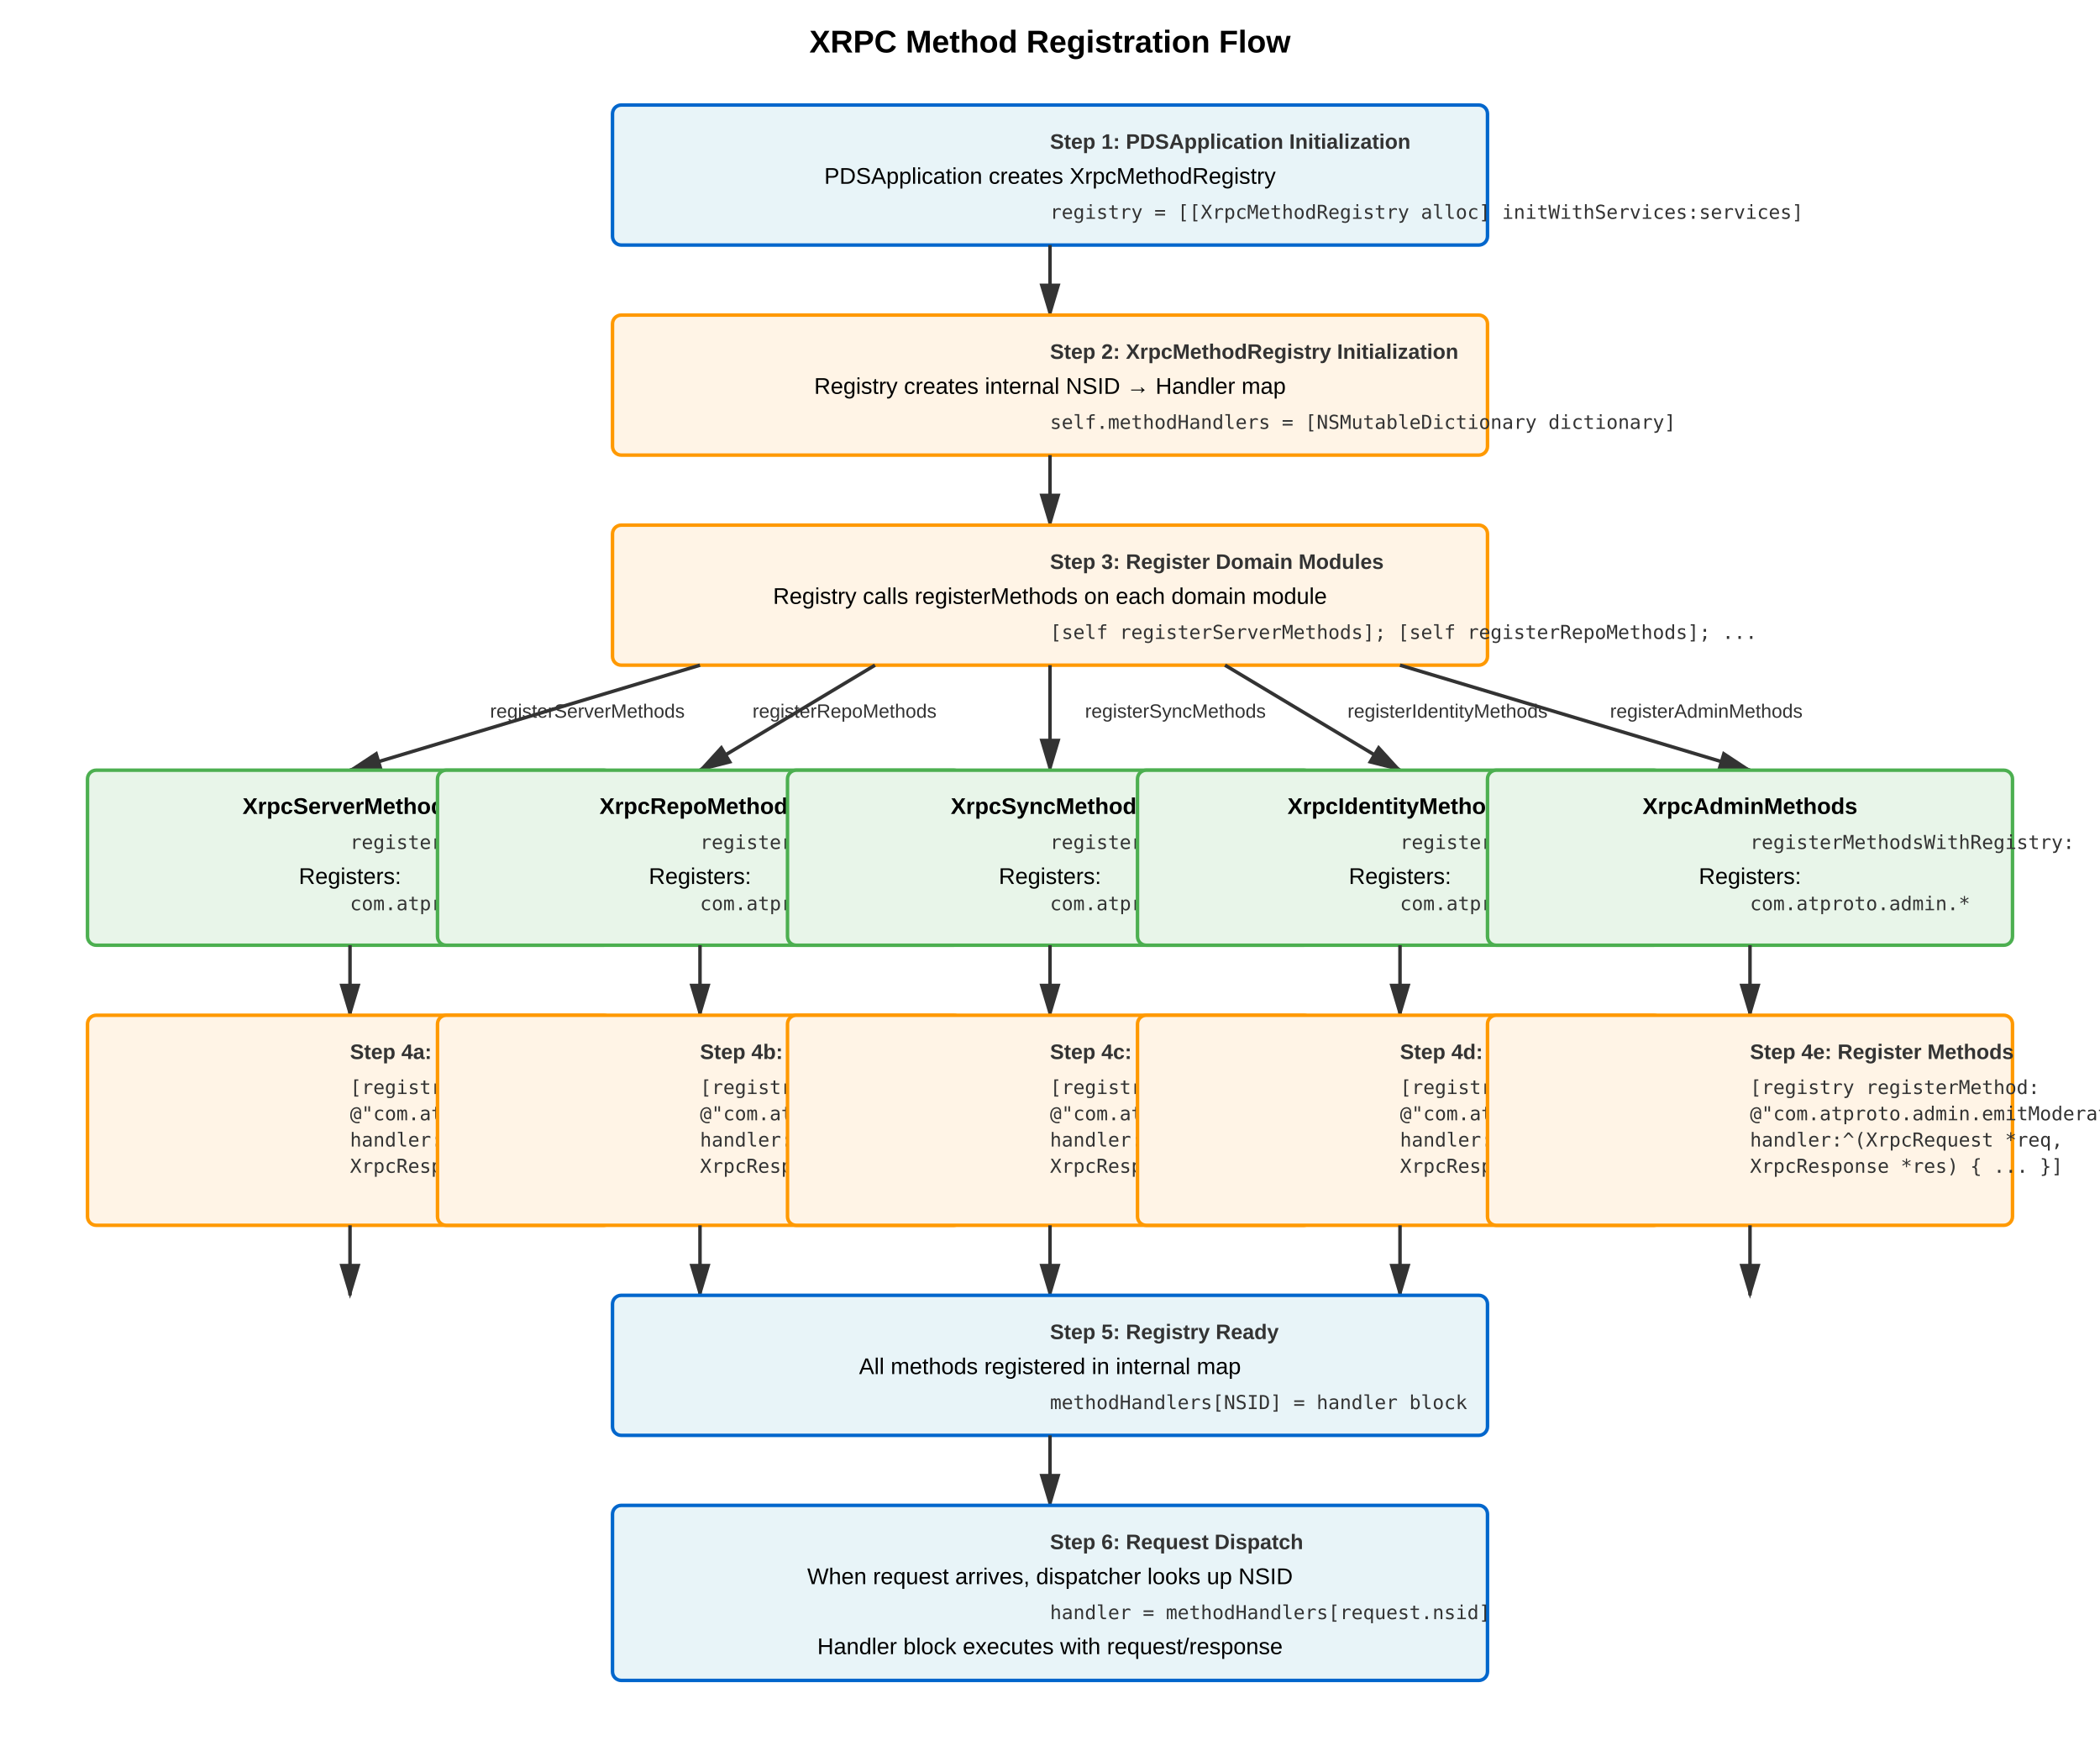
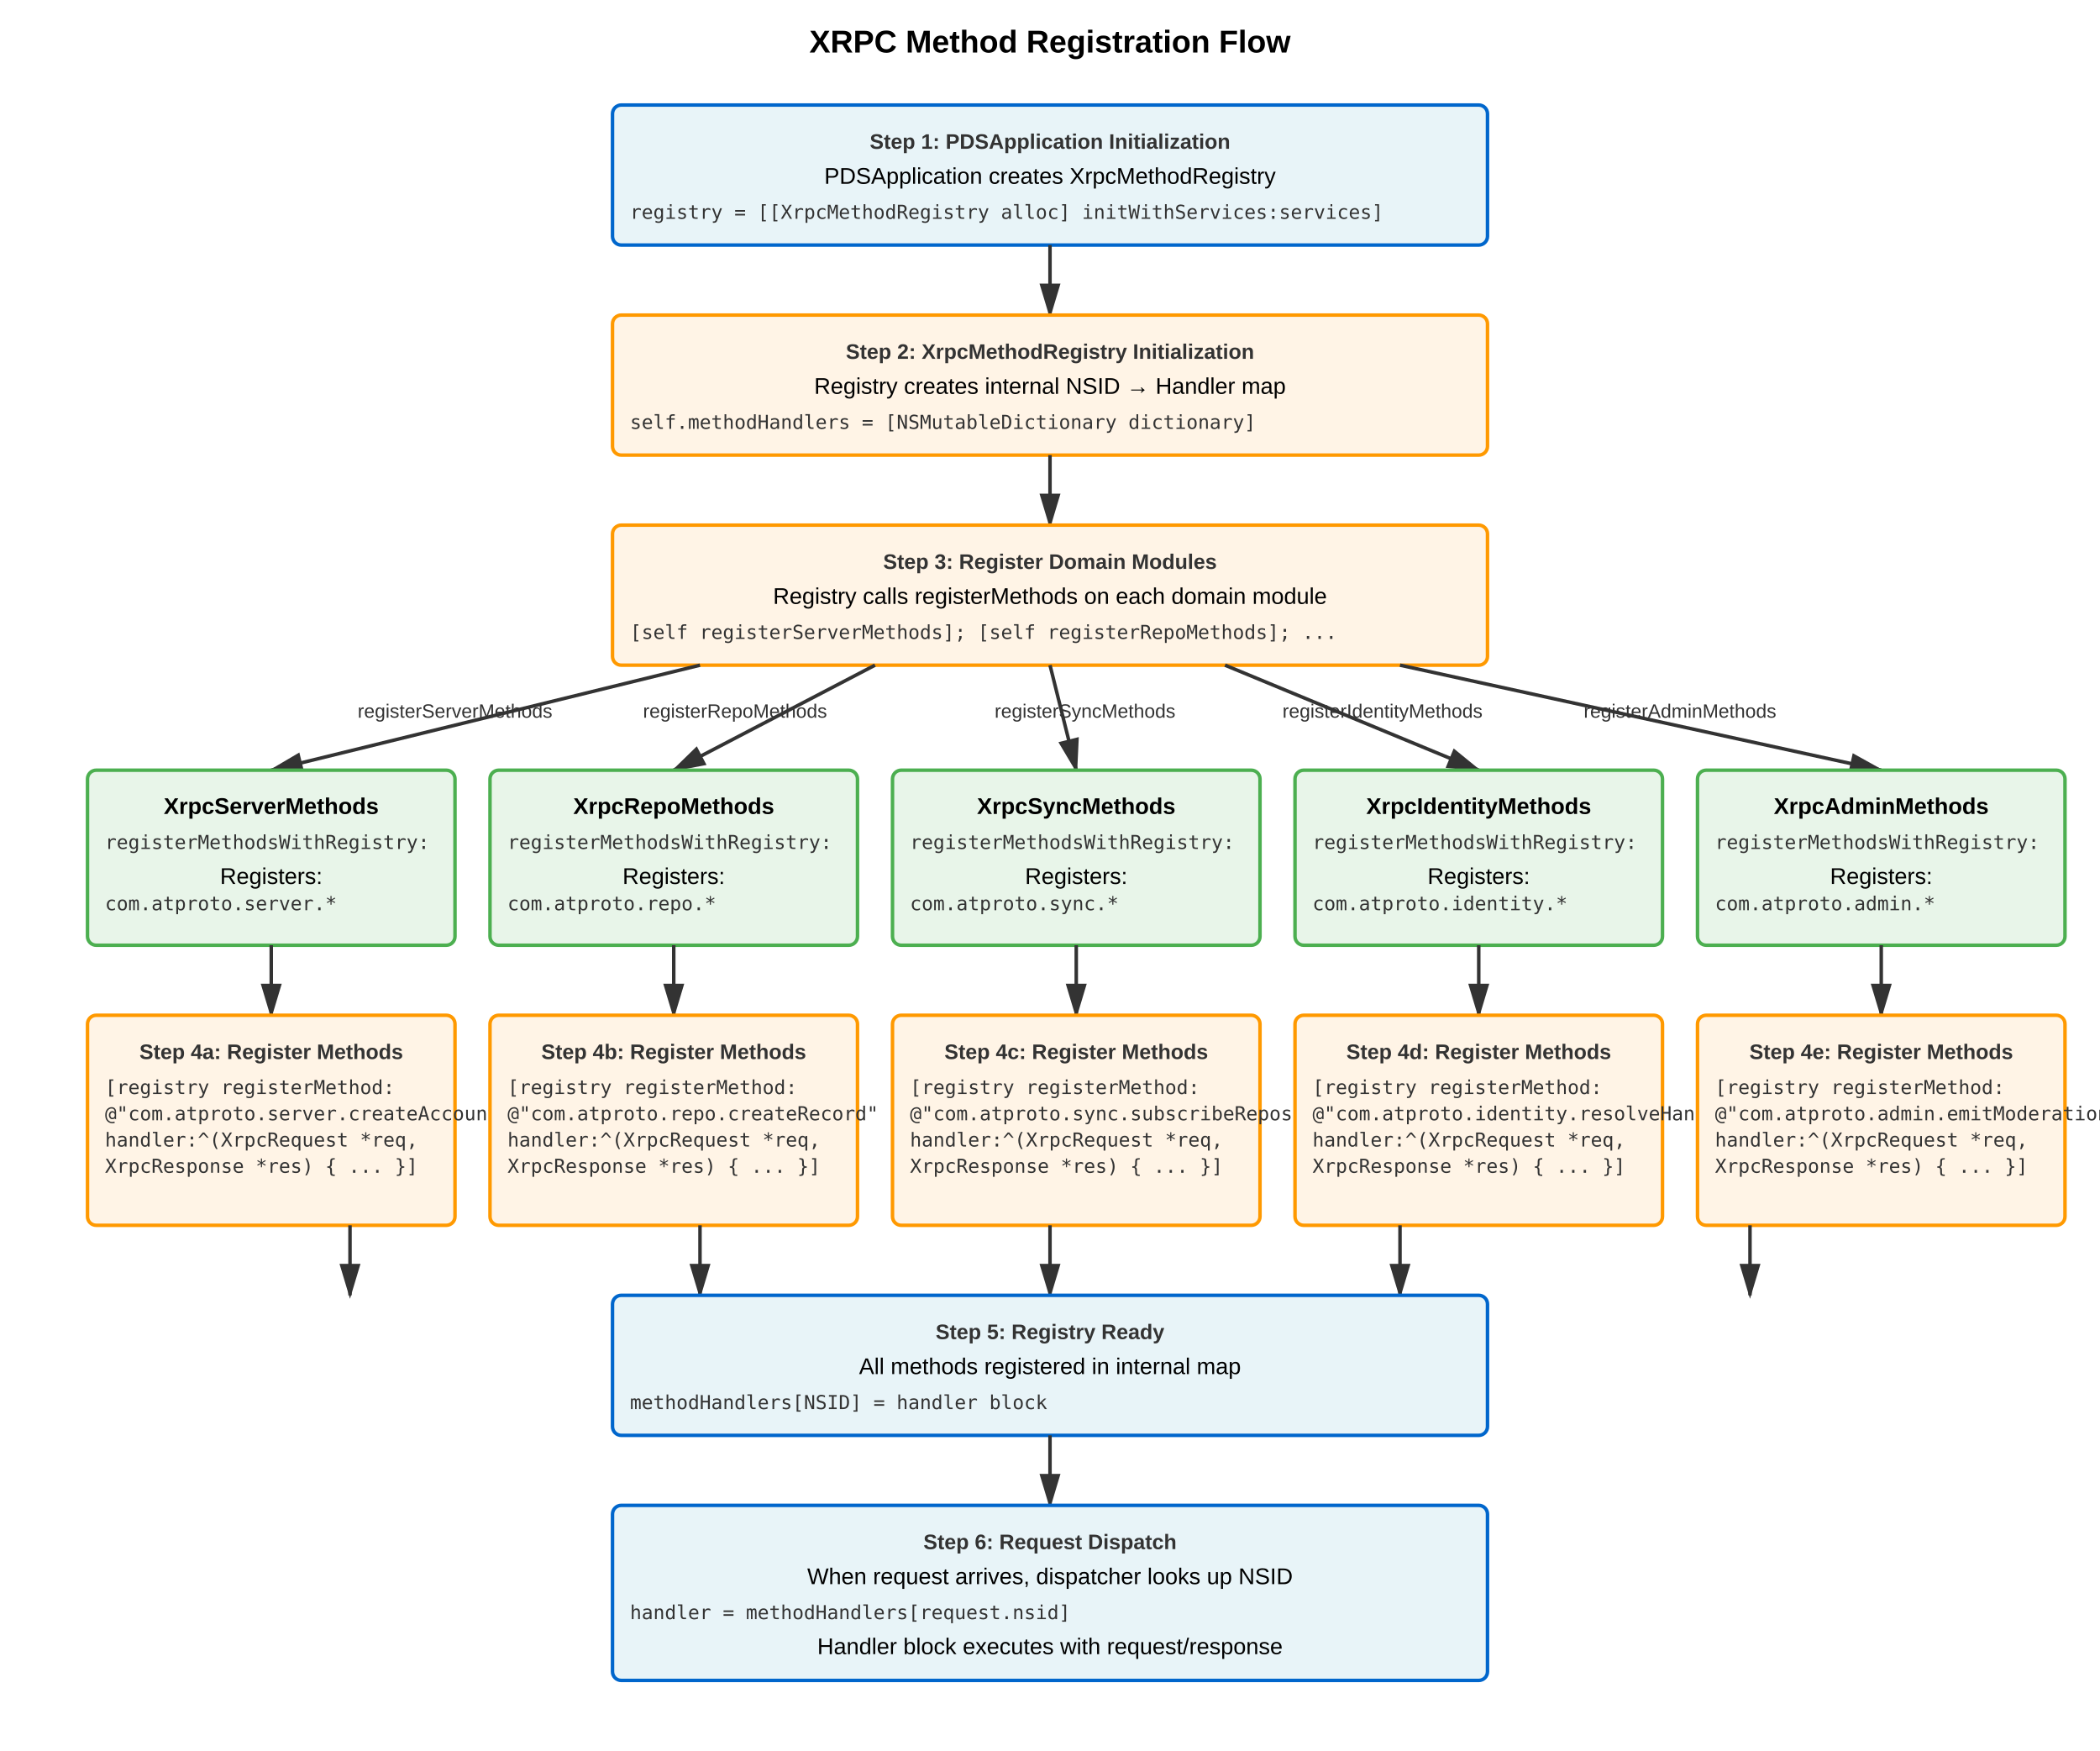
<svg xmlns="http://www.w3.org/2000/svg" viewBox="0 0 1200 1000">
  <defs>
    <style>
      .box { fill: #e8f4f8; stroke: #0066cc; stroke-width: 2; }
      .registry { fill: #fff4e6; stroke: #ff9900; stroke-width: 2; }
      .module { fill: #e8f5e9; stroke: #4caf50; stroke-width: 2; }
      .text { font-family: Arial, sans-serif; font-size: 13px; text-anchor: middle; }
      .title { font-family: Arial, sans-serif; font-size: 18px; font-weight: bold; text-anchor: middle; }
      .arrow { stroke: #333; stroke-width: 2; fill: none; marker-end: url(#arrowhead); }
-       .label { font-family: Arial, sans-serif; font-size: 11px; fill: #333; }
-       .code { font-family: monospace; font-size: 11px; fill: #333; }
-       .step { font-family: Arial, sans-serif; font-size: 12px; font-weight: bold; fill: #333; }
+       .label { font-family: Arial, sans-serif; font-size: 11px; fill: #333; text-anchor: middle; }
+       .code { font-family: monospace; font-size: 11px; fill: #333; text-anchor: start; }
+       .step { font-family: Arial, sans-serif; font-size: 12px; font-weight: bold; fill: #333; text-anchor: middle; }
    </style>
    <marker id="arrowhead" markerWidth="10" markerHeight="10" refX="9" refY="3" orient="auto">
      <polygon points="0 0, 10 3, 0 6" fill="#333" />
    </marker>
  </defs>
  <text x="600" y="30" class="title">XRPC Method Registration Flow</text>
  <rect x="350" y="60" width="500" height="80" class="box" rx="5" />
  <text x="600" y="85" class="step">Step 1: PDSApplication Initialization</text>
  <text x="600" y="105" class="text">PDSApplication creates XrpcMethodRegistry</text>
-   <text x="600" y="125" class="code">registry = [[XrpcMethodRegistry alloc] initWithServices:services]</text>
+   <text x="360" y="125" class="code">registry = [[XrpcMethodRegistry alloc] initWithServices:services]</text>
  <path d="M 600 140 L 600 180" class="arrow" />
  <rect x="350" y="180" width="500" height="80" class="registry" rx="5" />
  <text x="600" y="205" class="step">Step 2: XrpcMethodRegistry Initialization</text>
  <text x="600" y="225" class="text">Registry creates internal NSID → Handler map</text>
-   <text x="600" y="245" class="code">self.methodHandlers = [NSMutableDictionary dictionary]</text>
+   <text x="360" y="245" class="code">self.methodHandlers = [NSMutableDictionary dictionary]</text>
  <path d="M 600 260 L 600 300" class="arrow" />
  <rect x="350" y="300" width="500" height="80" class="registry" rx="5" />
  <text x="600" y="325" class="step">Step 3: Register Domain Modules</text>
  <text x="600" y="345" class="text">Registry calls registerMethods on each domain module</text>
-   <text x="600" y="365" class="code">[self registerServerMethods]; [self registerRepoMethods]; ...</text>
-   <path d="M 400 380 L 200 440" class="arrow" />
-   <text x="280" y="410" class="label">registerServerMethods</text>
-   <path d="M 500 380 L 400 440" class="arrow" />
-   <text x="430" y="410" class="label">registerRepoMethods</text>
-   <path d="M 600 380 L 600 440" class="arrow" />
+   <text x="360" y="365" class="code">[self registerServerMethods]; [self registerRepoMethods]; ...</text>
+   <path d="M 400 380 L 155 440" class="arrow" />
+   <text x="260" y="410" class="label">registerServerMethods</text>
+   <path d="M 500 380 L 385 440" class="arrow" />
+   <text x="420" y="410" class="label">registerRepoMethods</text>
+   <path d="M 600 380 L 615 440" class="arrow" />
  <text x="620" y="410" class="label">registerSyncMethods</text>
-   <path d="M 700 380 L 800 440" class="arrow" />
-   <text x="770" y="410" class="label">registerIdentityMethods</text>
-   <path d="M 800 380 L 1000 440" class="arrow" />
-   <text x="920" y="410" class="label">registerAdminMethods</text>
-   <rect x="50" y="440" width="300" height="100" class="module" rx="5" />
-   <text x="200" y="465" class="text" font-weight="bold">XrpcServerMethods</text>
-   <text x="200" y="485" class="code">registerMethodsWithRegistry:</text>
-   <text x="200" y="505" class="text">Registers:</text>
-   <text x="200" y="520" class="code">com.atproto.server.*</text>
-   <rect x="250" y="440" width="300" height="100" class="module" rx="5" />
-   <text x="400" y="465" class="text" font-weight="bold">XrpcRepoMethods</text>
-   <text x="400" y="485" class="code">registerMethodsWithRegistry:</text>
-   <text x="400" y="505" class="text">Registers:</text>
-   <text x="400" y="520" class="code">com.atproto.repo.*</text>
-   <rect x="450" y="440" width="300" height="100" class="module" rx="5" />
-   <text x="600" y="465" class="text" font-weight="bold">XrpcSyncMethods</text>
-   <text x="600" y="485" class="code">registerMethodsWithRegistry:</text>
-   <text x="600" y="505" class="text">Registers:</text>
-   <text x="600" y="520" class="code">com.atproto.sync.*</text>
-   <rect x="650" y="440" width="300" height="100" class="module" rx="5" />
-   <text x="800" y="465" class="text" font-weight="bold">XrpcIdentityMethods</text>
-   <text x="800" y="485" class="code">registerMethodsWithRegistry:</text>
-   <text x="800" y="505" class="text">Registers:</text>
-   <text x="800" y="520" class="code">com.atproto.identity.*</text>
-   <rect x="850" y="440" width="300" height="100" class="module" rx="5" />
-   <text x="1000" y="465" class="text" font-weight="bold">XrpcAdminMethods</text>
-   <text x="1000" y="485" class="code">registerMethodsWithRegistry:</text>
-   <text x="1000" y="505" class="text">Registers:</text>
-   <text x="1000" y="520" class="code">com.atproto.admin.*</text>
-   <path d="M 200 540 L 200 580" class="arrow" />
-   <path d="M 400 540 L 400 580" class="arrow" />
-   <path d="M 600 540 L 600 580" class="arrow" />
-   <path d="M 800 540 L 800 580" class="arrow" />
-   <path d="M 1000 540 L 1000 580" class="arrow" />
-   <rect x="50" y="580" width="300" height="120" class="registry" rx="5" />
-   <text x="200" y="605" class="step">Step 4a: Register Methods</text>
-   <text x="200" y="625" class="code">[registry registerMethod:</text>
-   <text x="200" y="640" class="code">@"com.atproto.server.createAccount"</text>
-   <text x="200" y="655" class="code">handler:^(XrpcRequest *req,</text>
-   <text x="200" y="670" class="code">XrpcResponse *res) { ... }]</text>
-   <rect x="250" y="580" width="300" height="120" class="registry" rx="5" />
-   <text x="400" y="605" class="step">Step 4b: Register Methods</text>
-   <text x="400" y="625" class="code">[registry registerMethod:</text>
-   <text x="400" y="640" class="code">@"com.atproto.repo.createRecord"</text>
-   <text x="400" y="655" class="code">handler:^(XrpcRequest *req,</text>
-   <text x="400" y="670" class="code">XrpcResponse *res) { ... }]</text>
-   <rect x="450" y="580" width="300" height="120" class="registry" rx="5" />
-   <text x="600" y="605" class="step">Step 4c: Register Methods</text>
-   <text x="600" y="625" class="code">[registry registerMethod:</text>
-   <text x="600" y="640" class="code">@"com.atproto.sync.subscribeRepos"</text>
-   <text x="600" y="655" class="code">handler:^(XrpcRequest *req,</text>
-   <text x="600" y="670" class="code">XrpcResponse *res) { ... }]</text>
-   <rect x="650" y="580" width="300" height="120" class="registry" rx="5" />
-   <text x="800" y="605" class="step">Step 4d: Register Methods</text>
-   <text x="800" y="625" class="code">[registry registerMethod:</text>
-   <text x="800" y="640" class="code">@"com.atproto.identity.resolveHandle"</text>
-   <text x="800" y="655" class="code">handler:^(XrpcRequest *req,</text>
-   <text x="800" y="670" class="code">XrpcResponse *res) { ... }]</text>
-   <rect x="850" y="580" width="300" height="120" class="registry" rx="5" />
-   <text x="1000" y="605" class="step">Step 4e: Register Methods</text>
-   <text x="1000" y="625" class="code">[registry registerMethod:</text>
-   <text x="1000" y="640" class="code">@"com.atproto.admin.emitModerationEvent"</text>
-   <text x="1000" y="655" class="code">handler:^(XrpcRequest *req,</text>
-   <text x="1000" y="670" class="code">XrpcResponse *res) { ... }]</text>
+   <path d="M 700 380 L 845 440" class="arrow" />
+   <text x="790" y="410" class="label">registerIdentityMethods</text>
+   <path d="M 800 380 L 1075 440" class="arrow" />
+   <text x="960" y="410" class="label">registerAdminMethods</text>
+   <rect x="50" y="440" width="210" height="100" class="module" rx="5" />
+   <text x="155" y="465" class="text" font-weight="bold">XrpcServerMethods</text>
+   <text x="60" y="485" class="code">registerMethodsWithRegistry:</text>
+   <text x="155" y="505" class="text">Registers:</text>
+   <text x="60" y="520" class="code">com.atproto.server.*</text>
+   <rect x="280" y="440" width="210" height="100" class="module" rx="5" />
+   <text x="385" y="465" class="text" font-weight="bold">XrpcRepoMethods</text>
+   <text x="290" y="485" class="code">registerMethodsWithRegistry:</text>
+   <text x="385" y="505" class="text">Registers:</text>
+   <text x="290" y="520" class="code">com.atproto.repo.*</text>
+   <rect x="510" y="440" width="210" height="100" class="module" rx="5" />
+   <text x="615" y="465" class="text" font-weight="bold">XrpcSyncMethods</text>
+   <text x="520" y="485" class="code">registerMethodsWithRegistry:</text>
+   <text x="615" y="505" class="text">Registers:</text>
+   <text x="520" y="520" class="code">com.atproto.sync.*</text>
+   <rect x="740" y="440" width="210" height="100" class="module" rx="5" />
+   <text x="845" y="465" class="text" font-weight="bold">XrpcIdentityMethods</text>
+   <text x="750" y="485" class="code">registerMethodsWithRegistry:</text>
+   <text x="845" y="505" class="text">Registers:</text>
+   <text x="750" y="520" class="code">com.atproto.identity.*</text>
+   <rect x="970" y="440" width="210" height="100" class="module" rx="5" />
+   <text x="1075" y="465" class="text" font-weight="bold">XrpcAdminMethods</text>
+   <text x="980" y="485" class="code">registerMethodsWithRegistry:</text>
+   <text x="1075" y="505" class="text">Registers:</text>
+   <text x="980" y="520" class="code">com.atproto.admin.*</text>
+   <path d="M 155 540 L 155 580" class="arrow" />
+   <path d="M 385 540 L 385 580" class="arrow" />
+   <path d="M 615 540 L 615 580" class="arrow" />
+   <path d="M 845 540 L 845 580" class="arrow" />
+   <path d="M 1075 540 L 1075 580" class="arrow" />
+   <rect x="50" y="580" width="210" height="120" class="registry" rx="5" />
+   <text x="155" y="605" class="step">Step 4a: Register Methods</text>
+   <text x="60" y="625" class="code">[registry registerMethod:</text>
+   <text x="60" y="640" class="code">@"com.atproto.server.createAccount"</text>
+   <text x="60" y="655" class="code">handler:^(XrpcRequest *req,</text>
+   <text x="60" y="670" class="code">XrpcResponse *res) { ... }]</text>
+   <rect x="280" y="580" width="210" height="120" class="registry" rx="5" />
+   <text x="385" y="605" class="step">Step 4b: Register Methods</text>
+   <text x="290" y="625" class="code">[registry registerMethod:</text>
+   <text x="290" y="640" class="code">@"com.atproto.repo.createRecord"</text>
+   <text x="290" y="655" class="code">handler:^(XrpcRequest *req,</text>
+   <text x="290" y="670" class="code">XrpcResponse *res) { ... }]</text>
+   <rect x="510" y="580" width="210" height="120" class="registry" rx="5" />
+   <text x="615" y="605" class="step">Step 4c: Register Methods</text>
+   <text x="520" y="625" class="code">[registry registerMethod:</text>
+   <text x="520" y="640" class="code">@"com.atproto.sync.subscribeRepos"</text>
+   <text x="520" y="655" class="code">handler:^(XrpcRequest *req,</text>
+   <text x="520" y="670" class="code">XrpcResponse *res) { ... }]</text>
+   <rect x="740" y="580" width="210" height="120" class="registry" rx="5" />
+   <text x="845" y="605" class="step">Step 4d: Register Methods</text>
+   <text x="750" y="625" class="code">[registry registerMethod:</text>
+   <text x="750" y="640" class="code">@"com.atproto.identity.resolveHandle"</text>
+   <text x="750" y="655" class="code">handler:^(XrpcRequest *req,</text>
+   <text x="750" y="670" class="code">XrpcResponse *res) { ... }]</text>
+   <rect x="970" y="580" width="210" height="120" class="registry" rx="5" />
+   <text x="1075" y="605" class="step">Step 4e: Register Methods</text>
+   <text x="980" y="625" class="code">[registry registerMethod:</text>
+   <text x="980" y="640" class="code">@"com.atproto.admin.emitModerationEvent"</text>
+   <text x="980" y="655" class="code">handler:^(XrpcRequest *req,</text>
+   <text x="980" y="670" class="code">XrpcResponse *res) { ... }]</text>
  <path d="M 200 700 L 200 740" class="arrow" />
  <path d="M 400 700 L 400 740" class="arrow" />
  <path d="M 600 700 L 600 740" class="arrow" />
  <path d="M 800 700 L 800 740" class="arrow" />
  <path d="M 1000 700 L 1000 740" class="arrow" />
  <rect x="350" y="740" width="500" height="80" class="box" rx="5" />
  <text x="600" y="765" class="step">Step 5: Registry Ready</text>
  <text x="600" y="785" class="text">All methods registered in internal map</text>
-   <text x="600" y="805" class="code">methodHandlers[NSID] = handler block</text>
+   <text x="360" y="805" class="code">methodHandlers[NSID] = handler block</text>
  <path d="M 600 820 L 600 860" class="arrow" />
  <rect x="350" y="860" width="500" height="100" class="box" rx="5" />
  <text x="600" y="885" class="step">Step 6: Request Dispatch</text>
  <text x="600" y="905" class="text">When request arrives, dispatcher looks up NSID</text>
-   <text x="600" y="925" class="code">handler = methodHandlers[request.nsid]</text>
+   <text x="360" y="925" class="code">handler = methodHandlers[request.nsid]</text>
  <text x="600" y="945" class="text">Handler block executes with request/response</text>
</svg>
